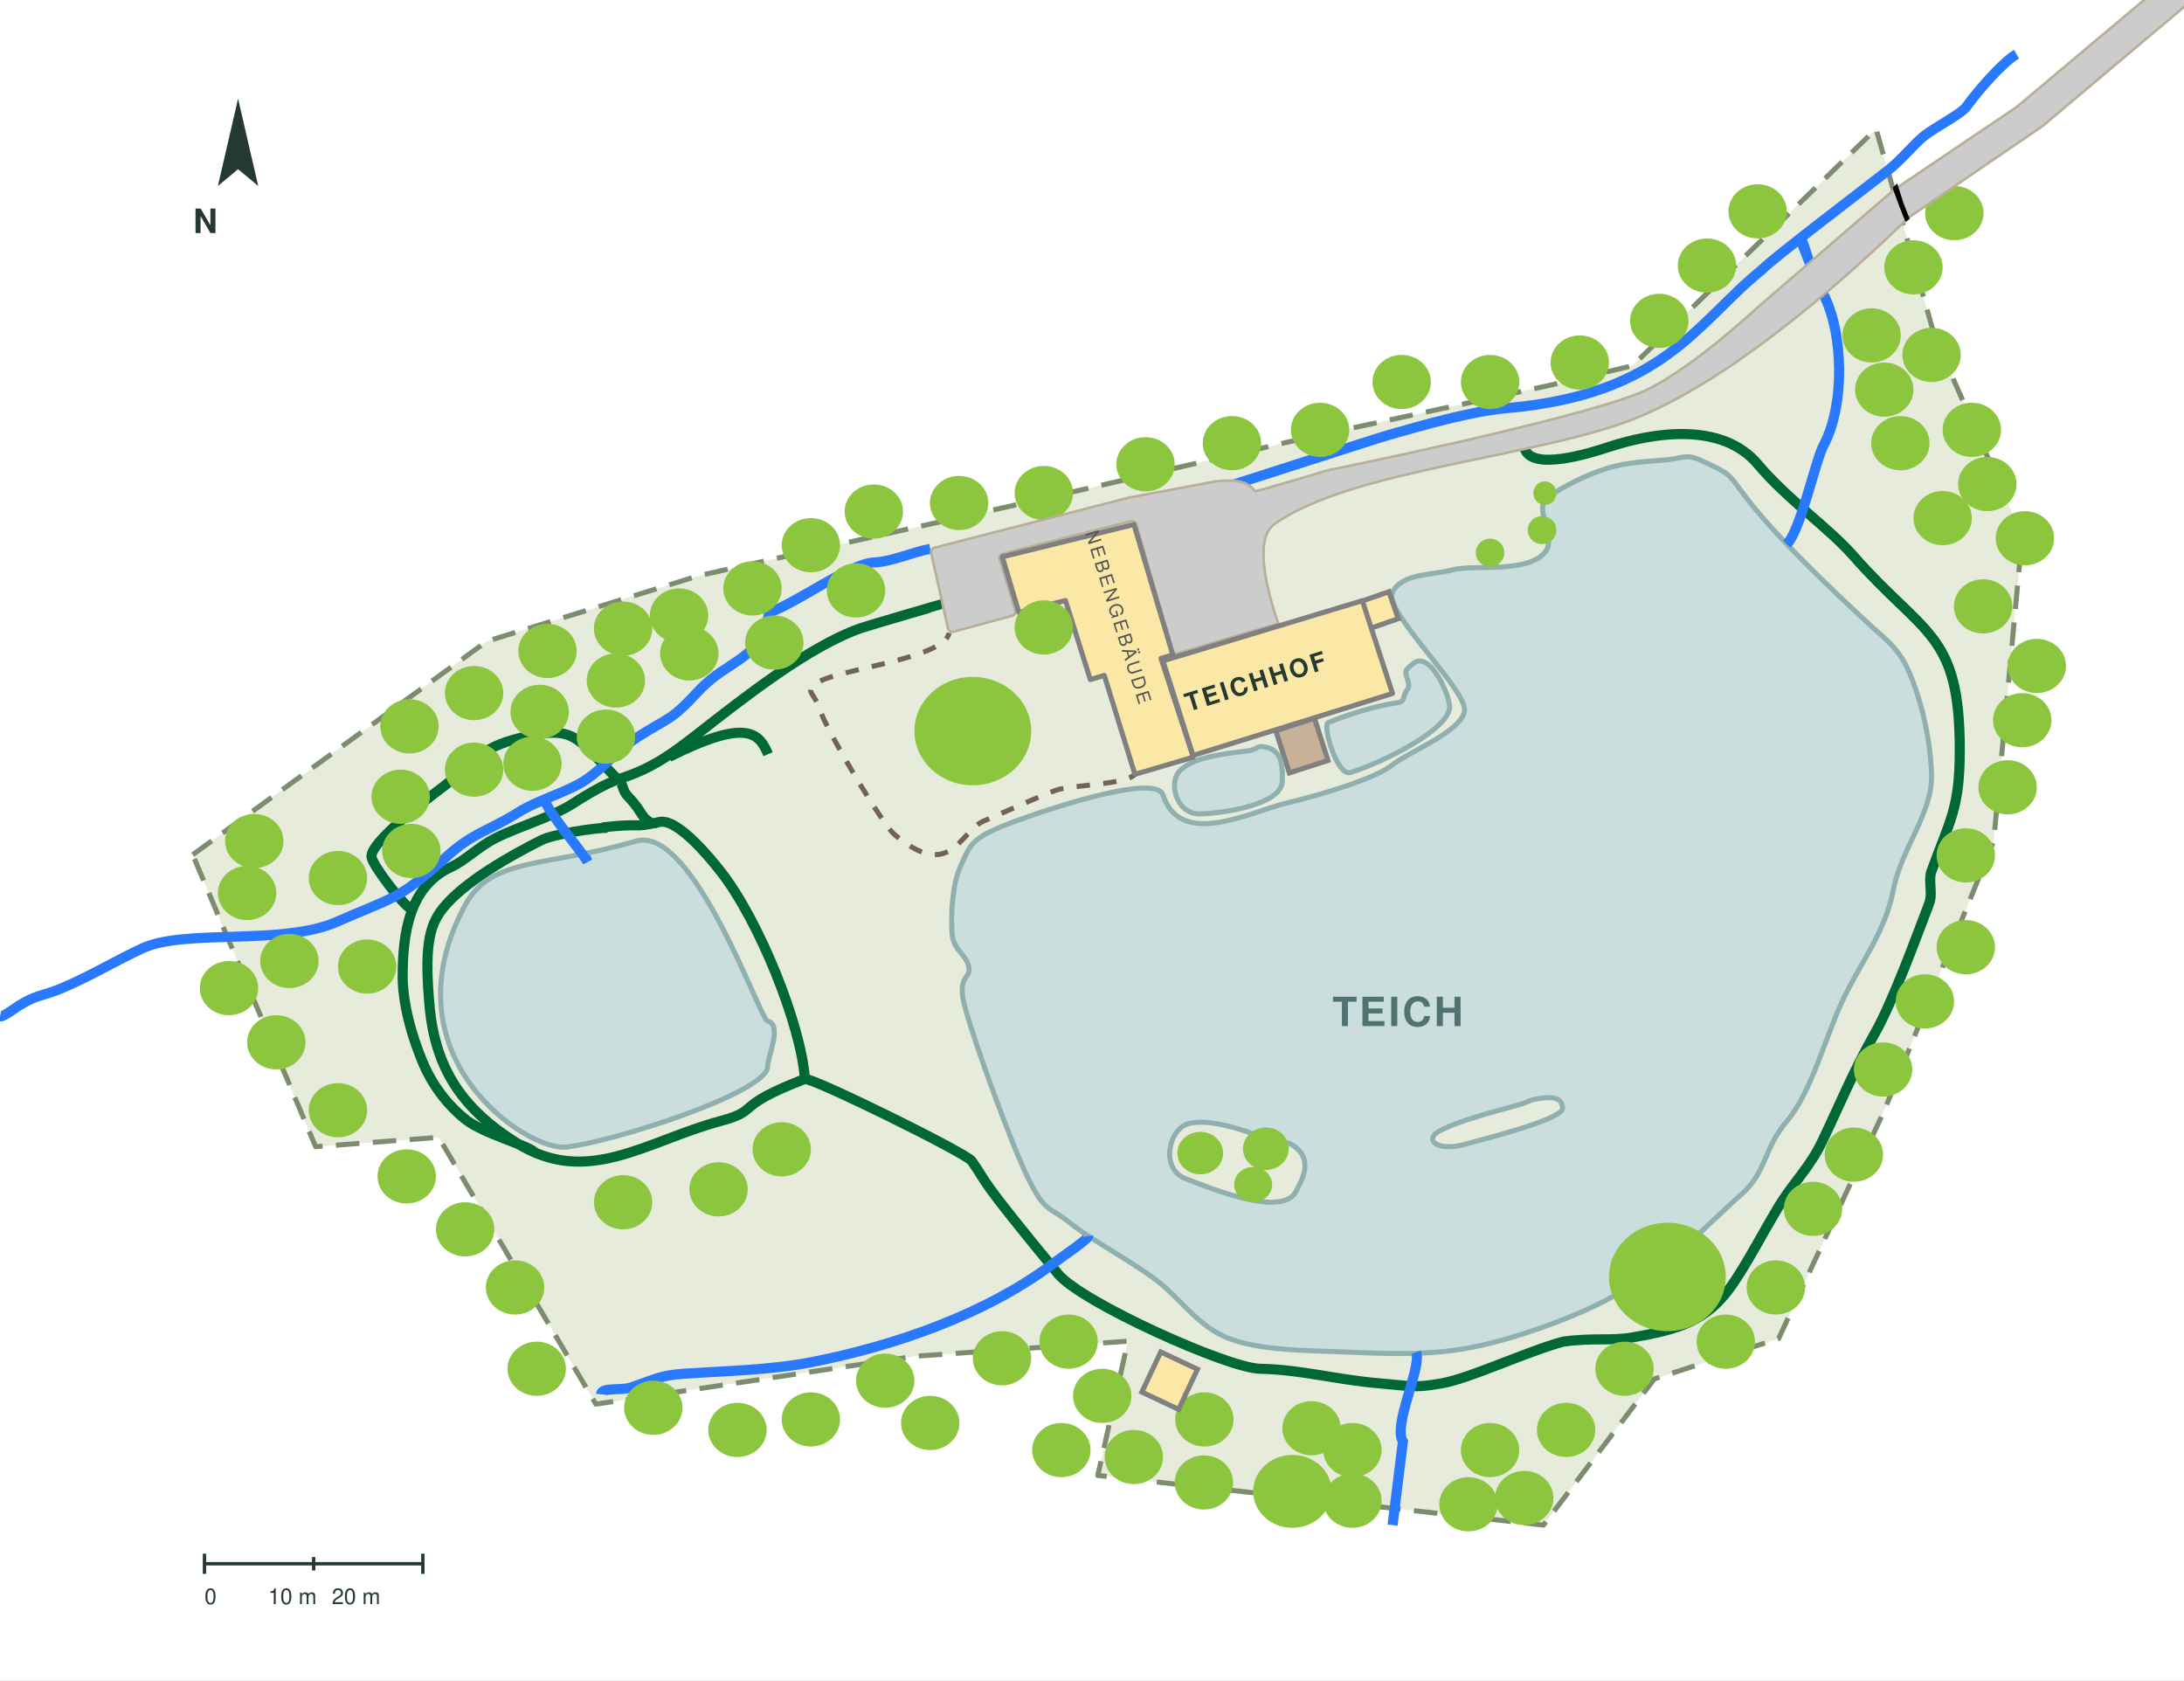
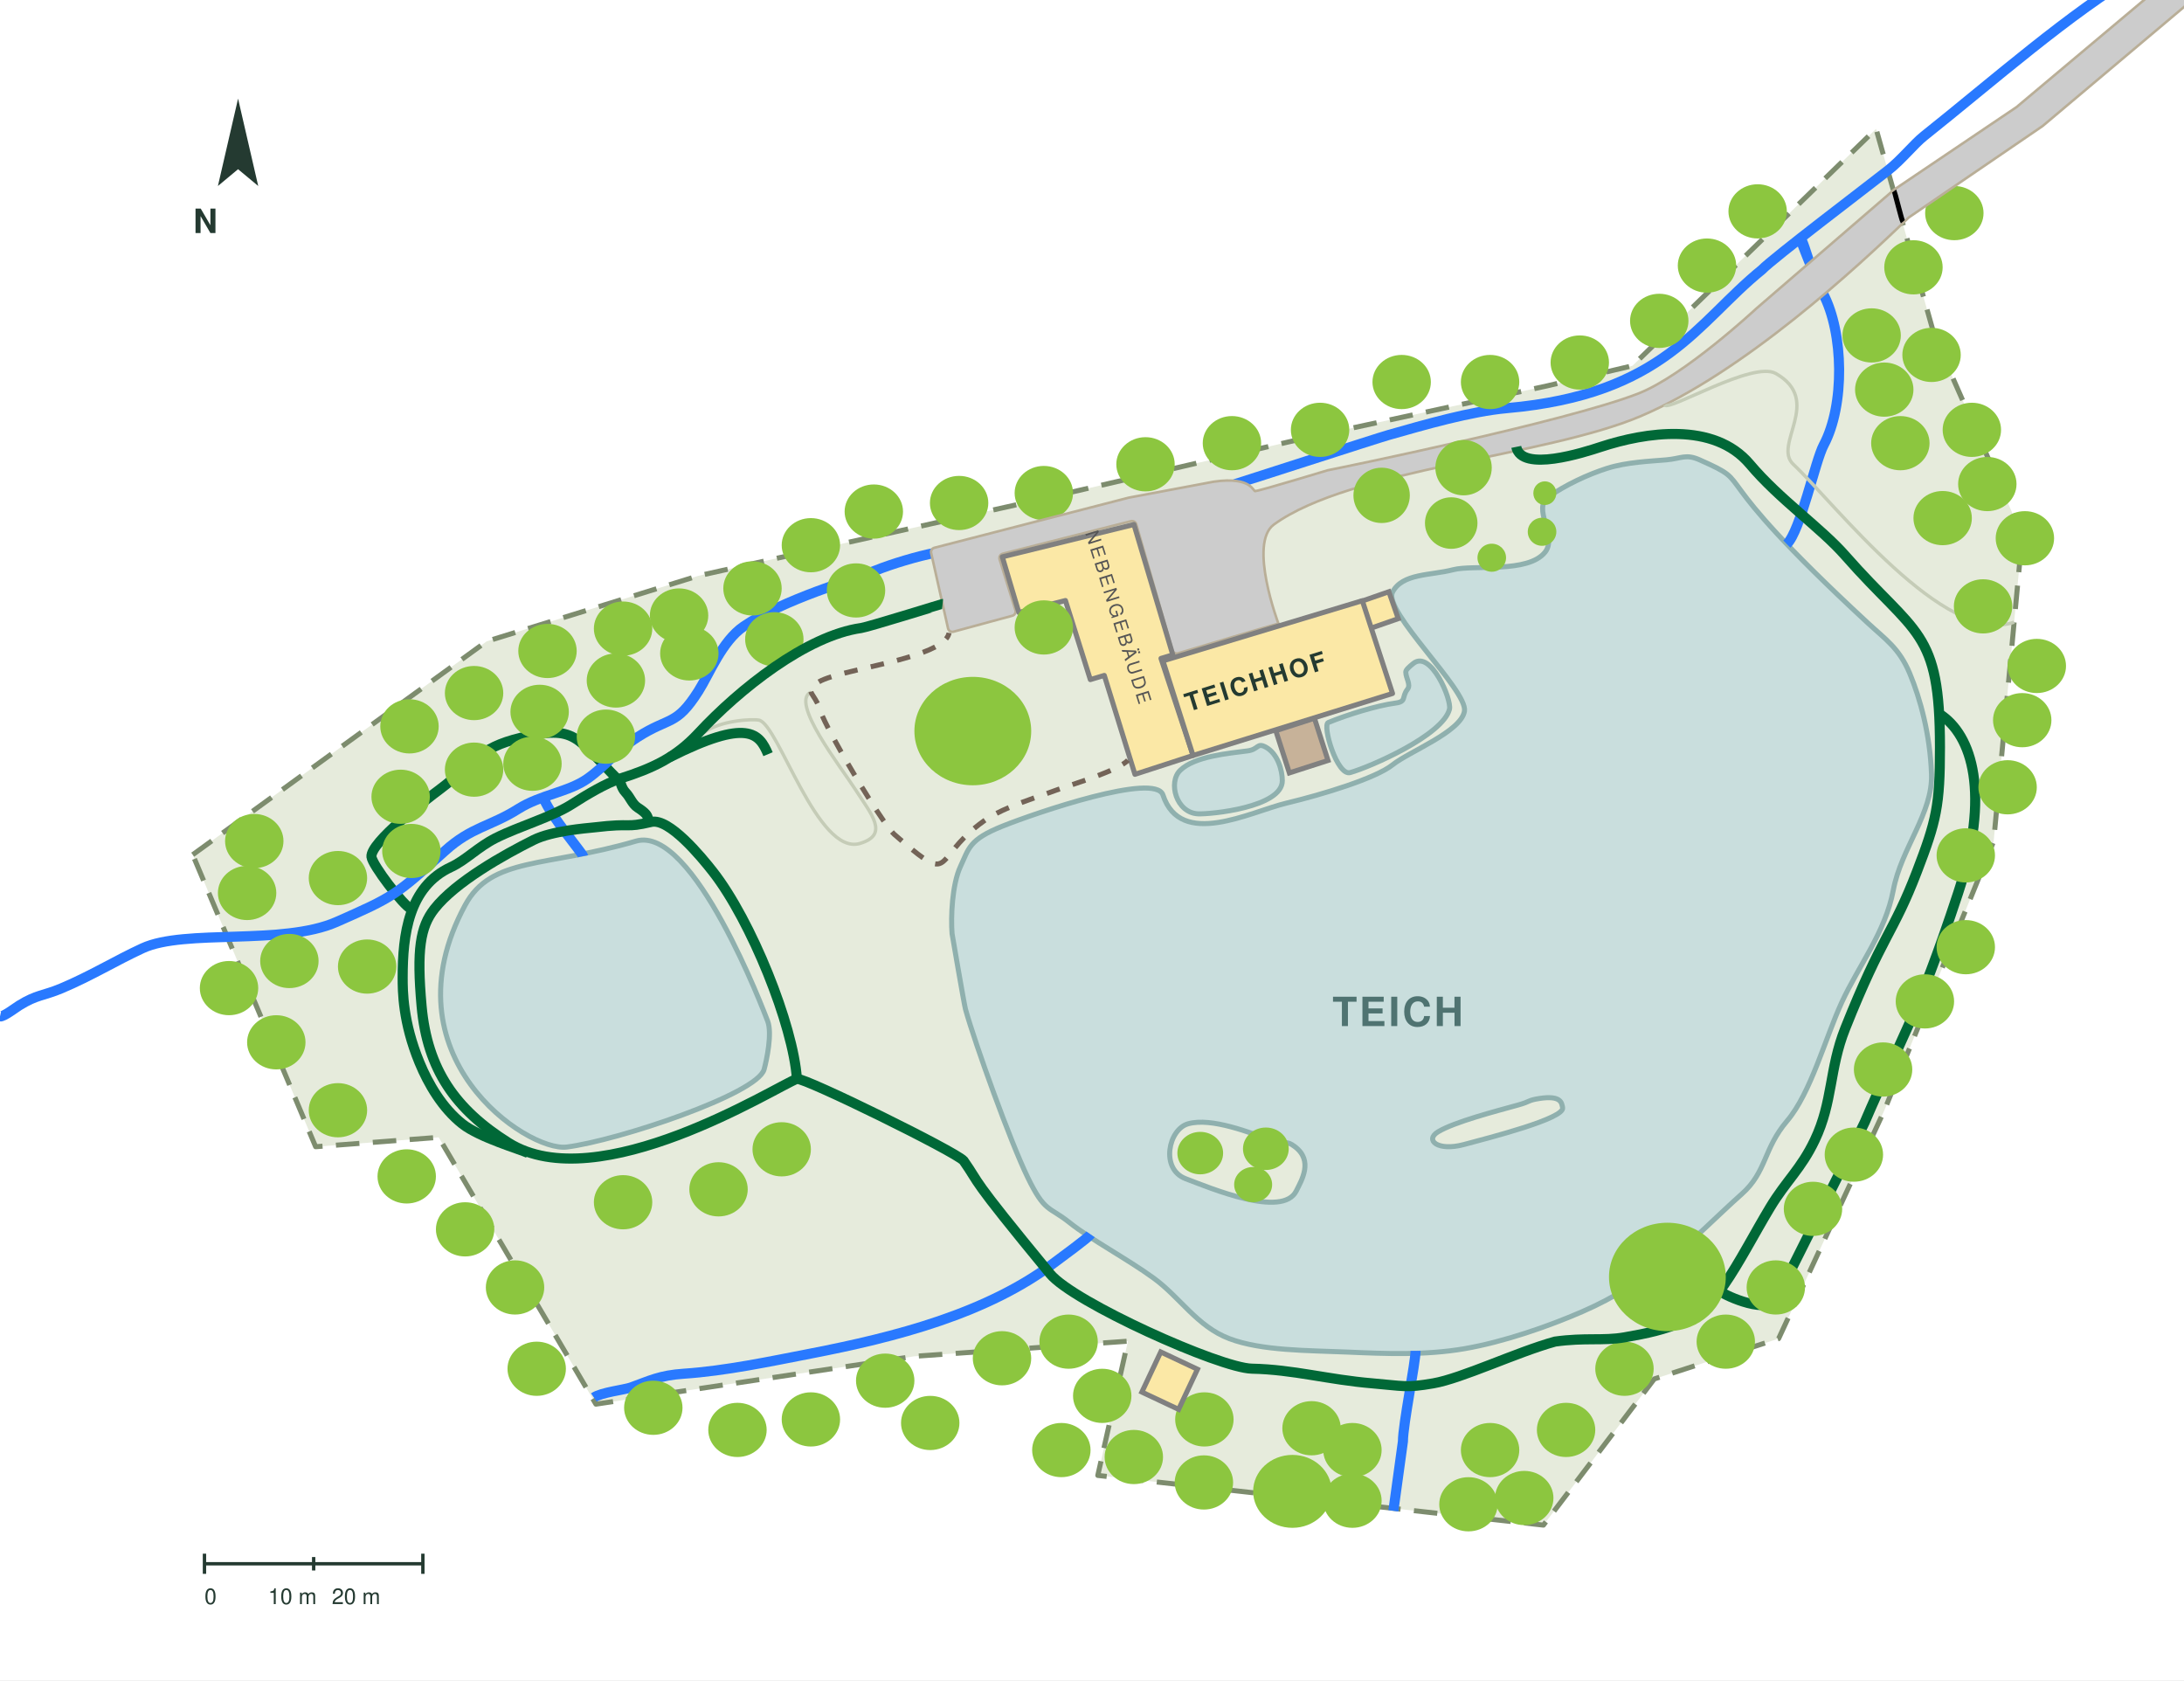
<svg xmlns="http://www.w3.org/2000/svg" width="1300" height="1000" viewBox="0 0 1300 1000">
  <g id="Layer_1" data-name="Layer 1">
    <rect x="0" y="0" width="1300" height="1000" fill="#ffffff" />
    <polygon points="114.706,508.703 289.706,381.703 415.706,342.703 612.706,298.703 772.706,261.703 920.706,229.703 971.706,217.703 1116.706,76.703 1151.706,200.703 1203.706,318.703 1186.706,500.703 1121.706,660.703 1058.706,796.703 984.706,820.703 918.706,907.703 653.455,878.128 671.391,798.229 544.29,807.229 354.706,835.703 261.123,676.905 187.882,682.496" fill="#e6ebdc" stroke="#7d8c6e" stroke-width="3" stroke-linejoin="round" stroke-dasharray="14 8" />
-     <path d="M991.706 273.703 C982.506 274.503 968.406 275.003 956.706 278.703 C945.006 282.403 931.706 288.703 921.706 295.703 C911.706 302.703 927.187 319.02 919.763 328.526 C909.66 341.461 877.134 335.888 864.927 339.088 C851.706 342.554 834.693 341.112 828.893 352.412 C823.093 363.712 873.706 410.929 871.706 423.229 C869.706 435.529 838.893 447.209 828.893 455.209 C818.893 463.209 787.48 472.78 765.78 477.98 C744.08 483.18 702.769 505.216 692.231 473.141 C687.725 459.426 616.706 483.703 596.706 491.703 C576.706 499.703 576.706 505.003 571.706 515.703 C566.706 526.403 565.906 545.703 566.706 555.703 C567.506 565.703 575.406 568.203 576.706 575.703 C578.006 583.203 568.906 579.903 574.706 600.703 C580.506 621.503 601.406 679.503 611.706 700.703 C622.006 721.903 624.206 717.703 636.706 727.703 C649.206 737.703 670.906 749.203 686.706 760.703 C702.506 772.203 712.506 789.403 731.706 796.703 C750.906 804.003 778.406 803.703 801.706 804.703 C825.006 805.703 848.406 806.703 871.706 802.703 C895.006 798.703 921.706 789.403 941.706 780.703 C961.706 772.003 975.906 762.403 991.706 750.703 C1007.506 739.003 1021.706 724.003 1036.706 710.703 C1051.706 697.403 1049.511 683.876 1063.711 667.176 C1077.911 650.476 1086.359 618.097 1096.359 596.397 C1106.359 574.697 1122.26 554.803 1126.96 529.803 C1131.66 504.803 1150.506 484.003 1149.706 460.703 C1148.906 437.403 1143.006 415.703 1136.706 400.703 C1130.406 385.703 1122.506 380.703 1111.706 370.703 C1009.043 275.645 1047.639 289.721 1011.706 273.703 C1003.406 270.003 1000.906 272.903 991.706 273.703 Z" fill="#c9dedd" stroke="#8fb0ae" stroke-width="3" />
+     <path d="M991.706 273.703 C982.506 274.503 968.406 275.003 956.706 278.703 C945.006 282.403 931.706 288.703 921.706 295.703 C911.706 302.703 927.187 319.02 919.763 328.526 C909.66 341.461 877.134 335.888 864.927 339.088 C851.706 342.554 834.693 341.112 828.893 352.412 C823.093 363.712 873.706 410.929 871.706 423.229 C869.706 435.529 838.893 447.209 828.893 455.209 C818.893 463.209 787.48 472.78 765.78 477.98 C744.08 483.18 702.769 505.216 692.231 473.141 C687.725 459.426 616.706 483.703 596.706 491.703 C576.706 499.703 576.706 505.003 571.706 515.703 C566.706 526.403 565.906 545.703 566.706 555.703 C566.706 555.703 573.868 597.698 574.706 600.703 C580.506 621.503 601.406 679.503 611.706 700.703 C622.006 721.903 624.206 717.703 636.706 727.703 C649.206 737.703 670.906 749.203 686.706 760.703 C702.506 772.203 712.506 789.403 731.706 796.703 C750.906 804.003 778.406 803.703 801.706 804.703 C825.006 805.703 848.406 806.703 871.706 802.703 C895.006 798.703 921.706 789.403 941.706 780.703 C961.706 772.003 975.906 762.403 991.706 750.703 C1007.506 739.003 1021.706 724.003 1036.706 710.703 C1051.706 697.403 1049.511 683.876 1063.711 667.176 C1077.911 650.476 1086.359 618.097 1096.359 596.397 C1106.359 574.697 1122.26 554.803 1126.96 529.803 C1131.66 504.803 1150.506 484.003 1149.706 460.703 C1148.906 437.403 1143.006 415.703 1136.706 400.703 C1130.406 385.703 1122.506 380.703 1111.706 370.703 C1009.043 275.645 1047.639 289.721 1011.706 273.703 C1003.406 270.003 1000.906 272.903 991.706 273.703 Z" fill="#c9dedd" stroke="#8fb0ae" stroke-width="3" />
    <text transform="matrix(1 0 0 1 850.956 610.703)" x="0.75" y="0" xml:space="preserve" font-family="Helvetica, sans-serif" font-size="24" font-weight="bold" fill="#4f7371" letter-spacing="1.5" text-anchor="middle">
      <tspan x="0.75" y="0">TEICH</tspan>
    </text>
    <text transform="matrix(0.788 -0.616 0.616 0.788 1068.826 184.382)" x="0.75" y="0" xml:space="preserve" font-family="Helvetica, sans-serif" font-size="12" fill="#8a7f68" letter-spacing="1.5" text-anchor="middle">
      <tspan x="0.75" y="0">ZUFAHRTSWEG</tspan>
    </text>
    <g>
      <polygon points="141.706,58.703 153.706,110.703 141.706,100.703 129.706,110.703" fill="#243a31" />
      <text transform="matrix(1 0 0 1 141.706 138.703)" x="0" y="0" xml:space="preserve" font-family="Helvetica, sans-serif" font-size="20" font-weight="bold" fill="#243a31" text-anchor="middle">
        <tspan x="0" y="0">N</tspan>
      </text>
    </g>
    <g>
      <path d="M121.706 930.703 L251.706 930.703 M121.706 924.703 L121.706 936.703 M186.706 926.703 L186.706 934.703 M251.706 924.703 L251.706 936.703" fill="none" stroke="#243a31" stroke-width="2" />
      <text transform="matrix(1 0 0 1 121.706 954.703)" x="0" y="0" xml:space="preserve" font-family="Helvetica, sans-serif" font-size="13" fill="#243a31">
        <tspan x="0" y="0">0</tspan>
      </text>
      <text transform="matrix(1 0 0 1 186.706 954.703)" x="0" y="0" xml:space="preserve" font-family="Helvetica, sans-serif" font-size="13" fill="#243a31" text-anchor="middle">
        <tspan x="0" y="0">10 m</tspan>
      </text>
      <text transform="matrix(1 0 0 1 251.706 954.703)" x="0" y="0" xml:space="preserve" font-family="Helvetica, sans-serif" font-size="13" fill="#243a31" text-anchor="end">
        <tspan x="0" y="0">20 m</tspan>
      </text>
    </g>
    <polygon points="759.392,434.878 782.397,427.477 790.479,452.602 767.474,460.003" fill="#c7b299" stroke="#808080" stroke-width="3" stroke-miterlimit="10" />
    <polygon points="810.359,357.872 826.719,352.171 832.305,368.2 815.946,373.901" fill="#fbe8a6" stroke="#808080" stroke-width="3" stroke-miterlimit="10" />
    <path d="M841.264 394.873 C851.599 386.583 864.204 416.355 862.775 422.106 C858.943 437.527 815.867 456.365 803.693 459.817 C795.883 462.032 786.879 431.552 790.648 430.011 C801.884 425.417 819.349 419.94 830.874 418.409 C837.334 417.551 834.195 414.841 837.793 410.222 C839.935 407.472 836.769 403.572 836.769 399.935 C836.769 398.697 838.62 396.994 841.264 394.873 Z" fill="#c9dedd" stroke="#8fb0ae" stroke-width="3" stroke-miterlimit="10" />
-     <path d="M763.279 464.664 C763.279 480.553 720.567 484.697 713.161 484.371 C700.052 483.794 695.195 465.564 702.484 458.489 C711.195 450.035 731.185 448.418 742.71 446.887 C749.17 446.029 747.583 443.407 753.314 444.603 C764.254 446.887 763.279 458.489 763.279 464.664 Z" fill="#c9dedd" stroke="#8fb0ae" stroke-width="3" stroke-miterlimit="10" />
-     <path d="M907.291 266.019 C910.386 281.348 947.494 269.35 957.64 266.019 C984.114 257.326 1024.896 250.856 1046.331 276.326 C1063.997 297.317 1088.541 314.117 1103.099 330.709 C1145.199 378.689 1166.527 375.942 1166.527 446.431 C1166.527 481.311 1160.634 488.279 1149.577 518.803 C1147.768 523.796 1150.529 531.916 1148.401 537.489 C1139.996 559.503 1126.517 596.403 1116.02 614.953 C1103.174 637.651 1095.879 655.75 1084.962 678.647 C1076.79 695.787 1067.944 702.838 1058.42 718.645 C1049.149 734.031 1040.168 751.568 1030.84 764.996 C1015.893 786.511 998.682 791.342 971.584 796.018 C958.919 798.203 948.464 796.018 930.392 798.509 C907.579 804.814 874.876 820.448 857.907 823.372 C841.413 826.214 840.304 824.933 821.609 823.372 C794.981 821.148 774.726 815.139 749.921 814.641 C730.762 814.256 643.731 775.092 629.81 758.19 C579.992 697.705 589.089 706.17 578.315 690.852 C573.376 685.405 484.474 641.657 479.105 642.135 C435.283 659.001 453.254 660.648 429.068 667.14 C384.527 679.094 349.754 706.782 307.378 680.172 C275.926 660.422 259.118 636.735 255.706 598.897 C252.669 565.216 254.942 551.691 263.316 540.985 C275.899 524.898 304.977 508.66 322.344 500 C329.514 496.425 355.007 492.51 361.721 492.709 L358.519 492.478 C382.577 489.623 375.89 493.071 392.44 489.234 C403.024 486.78 422.121 509.945 429.068 518.803 C451.904 547.925 476.92 610.21 479.105 642.135" fill="none" stroke="#006837" stroke-width="6" stroke-miterlimit="10" />
-     <path d="M561.06 359.491 C560.778 359.463 516.674 372.385 512.671 373.763 C481.511 384.491 441.607 416.198 415.645 436.444 C400.042 448.612 388.429 457.232 369.231 463.369 C360.759 466.077 348.567 473.387 340.802 478.404 C328.713 486.215 309.297 491.673 295.146 498.748 C284.721 503.961 277.094 512.077 268.469 516.046 C243.122 527.708 239.684 556.414 239.684 581.754 C239.684 589.884 241.476 607.632 251.435 631.78 C256.775 644.731 265.5 657.074 277.345 666.442 C287.648 674.592 314.217 681.828 317.843 685.439" fill="none" stroke="#006837" stroke-width="6" stroke-miterlimit="10" />
+     <path d="M763.279 464.664 C763.279 480.553 720.567 484.697 713.161 484.371 C700.052 483.794 695.195 465.564 702.484 458.489 C711.195 450.035 731.185 448.418 742.71 446.887 C749.17 446.029 748.14 441.864 753.314 444.603 C760.562 448.44 763.279 458.489 763.279 464.664 Z" fill="#c9dedd" stroke="#8fb0ae" stroke-width="3" stroke-miterlimit="10" />
    <path d="M244.683 540.985 C239.971 538.834 221.621 514.846 221.111 509.96 C220.219 501.419 253.854 475.716 261.759 469.803 C282.448 454.327 283.953 445.341 310.178 439.05 C342.862 431.209 342.529 438.746 368.36 464.505" fill="none" stroke="#006837" stroke-width="6" stroke-miterlimit="10" />
-     <path d="M398.23 450.506 C444.755 427.167 451.914 436.393 457.169 448.876" fill="none" stroke="#006837" stroke-width="6" stroke-miterlimit="10" />
-     <g>
-       <path d="M566.383 376.946 C566.115 378.433 565.398 379.844 564.301 381.16 L561.996 379.239 C562.761 378.321 563.255 377.389 563.431 376.413 Z M557.528 386.269 C555.353 387.439 552.84 388.541 550.083 389.586 L549.02 386.781 C551.654 385.782 554.048 384.734 556.108 383.627 Z M542.454 392.171 C539.975 392.931 537.389 393.662 534.747 394.367 L533.973 391.469 C536.58 390.773 539.13 390.052 541.575 389.303 Z M527.003 396.339 C524.413 396.972 521.813 397.588 519.247 398.189 L518.562 395.268 C521.119 394.669 523.709 394.056 526.29 393.425 Z M511.499 400.002 C508.814 400.635 506.224 401.257 503.787 401.874 L503.052 398.965 C505.504 398.345 508.11 397.719 510.81 397.083 Z M496.18 403.957 C493.226 404.855 490.764 405.748 488.988 406.658 L487.62 403.989 C489.555 402.997 492.183 402.036 495.307 401.087 Z M484.06 410.755 C483.914 411.774 485.761 413.87 487.382 416.852 L484.747 418.285 C482.832 414.763 480.733 412.829 481.09 410.332 Z M490.398 424.39 C491.124 426.195 492.263 428.619 493.709 431.485 L491.031 432.837 C489.546 429.895 488.373 427.394 487.615 425.51 Z M497.384 438.499 C498.574 440.704 499.859 443.037 501.212 445.45 L498.596 446.917 C497.234 444.49 495.941 442.143 494.744 439.924 Z M505.141 452.35 C506.45 454.617 507.793 456.914 509.15 459.207 L506.569 460.736 C505.206 458.433 503.857 456.127 502.543 453.85 Z M513.234 466.02 C514.634 468.325 516.028 470.592 517.396 472.783 L514.851 474.371 C513.477 472.17 512.076 469.893 510.67 467.576 Z M521.649 479.482 C523.192 481.868 524.664 484.089 526.027 486.082 L523.551 487.776 C522.173 485.761 520.687 483.519 519.13 481.111 Z M530.63 492.454 C531.743 493.874 532.647 494.901 533.289 495.444 C534.24 496.248 535.168 497.005 536.073 497.716 L534.219 500.075 C533.286 499.342 532.33 498.562 531.352 497.734 C530.554 497.06 529.508 495.886 528.269 494.306 Z M542.434 502.211 C544.909 503.745 547.177 504.878 549.267 505.67 L548.204 508.476 C545.933 507.615 543.492 506.397 540.853 504.761 Z M556.504 507.159 C559.146 507.179 561.428 506.542 563.488 505.503 L564.838 508.182 C562.353 509.435 559.6 510.182 556.481 510.159 Z M569.513 501.05 C571.403 499.252 573.171 497.266 574.94 495.359 L577.14 497.399 C575.328 499.352 573.516 501.383 571.581 503.224 Z M580.878 489.7 C582.235 488.66 583.657 487.784 585.174 487.15 C586.169 486.734 587.192 486.301 588.237 485.855 L589.415 488.613 C588.363 489.063 587.333 489.499 586.331 489.918 C585.052 490.453 583.856 491.198 582.704 492.081 Z M595.525 482.692 C597.91 481.645 600.352 480.567 602.807 479.485 L604.017 482.23 C601.56 483.313 599.117 484.392 596.73 485.439 Z M610.103 476.286 C612.593 475.203 615.052 474.146 617.436 473.143 L618.599 475.909 C616.226 476.906 613.778 477.959 611.3 479.037 Z M624.842 470.125 C625.861 469.726 626.853 469.347 627.814 468.989 C629.07 468.521 630.747 468.12 632.725 467.762 L633.259 470.714 C631.456 471.04 629.951 471.395 628.861 471.801 C627.916 472.152 626.939 472.526 625.935 472.919 Z M640.697 466.637 C643.213 466.341 645.896 466.055 648.618 465.754 L648.948 468.736 C646.233 469.036 643.557 469.321 641.048 469.617 Z M656.492 464.82 C659.221 464.461 661.859 464.062 664.263 463.597 L664.834 466.542 C662.37 467.019 659.673 467.428 656.883 467.795 Z M671.638 461.581 C672.91 461.054 673.871 460.491 674.43 459.862 L676.672 461.855 C675.812 462.823 674.477 463.652 672.786 464.352 Z" fill="#736357" />
-     </g>
-     <path d="M456.921 634.757 C456.921 649.945 367.846 678.813 337.378 682.682 C313.74 685.684 228.485 628.384 276.854 538.732 C292.528 509.679 324.902 516.349 378.51 500.618 C412.794 490.558 452.217 606.55 456.921 607.694 C465.901 609.877 456.921 628.855 456.921 634.757 Z" fill="#c9dedd" stroke="#8fb0ae" stroke-width="3" stroke-miterlimit="10" />
-     <path d="M0 604.955 C1.904 605.365 9.366 599.716 11.447 598.419 C21.85 591.936 26.032 592.669 36.449 588.285 C54.455 580.707 68.583 571.856 84.918 564.339 C110.106 552.747 168.192 562.841 200.311 548.711 C234.477 533.681 236.771 536.109 266.046 509.672 C281.994 495.271 291.089 494.471 308.014 483.809 C321.479 475.326 338.486 471.425 349.807 463.37 C360.807 455.544 366.972 446.751 379.379 438.791 C398.782 426.344 398.78 429.625 415.72 411.345 C433.912 391.716 452.333 393.881 457.895 364.532 C474.203 358.901 505.762 335.275 520.623 334.707 C530.744 334.321 542.553 328.753 553.708 326.646" fill="none" stroke="#2979ff" stroke-width="6" stroke-miterlimit="10" />
-     <path d="M734.272 288.334 C735.217 288.257 818.901 261.053 826.668 258.856 C848.073 252.802 875.279 244.84 897.129 242.903 C990.786 234.602 1009.873 192.003 1048.738 160.537 C1055.588 153.47 1110.045 112.191 1123.898 101.326 C1132.018 94.957 1139.195 85.762 1145.23 80.964 C1152.029 75.557 1167.422 67.874 1170.631 63.318 C1176.428 55.087 1191.804 37.165 1200.311 32.265" fill="none" stroke="#2979ff" stroke-width="6" stroke-miterlimit="10" />
+     <path d="M454.823 636.486 C450.815 651.135 367.846 678.813 337.378 682.682 C313.74 685.684 228.485 628.384 276.854 538.732 C292.528 509.679 324.902 516.349 378.51 500.618 C412.794 490.558 455.069 602.979 456.921 607.694 C459.764 614.932 456.347 630.915 454.823 636.486 Z" fill="#c9dedd" stroke="#8fb0ae" stroke-width="3" stroke-miterlimit="10" />
+     <path d="M0 604.955 C1.904 605.365 9.366 599.716 11.447 598.419 C21.85 591.936 26.032 592.669 36.449 588.285 C54.455 580.707 68.583 571.856 84.918 564.339 C110.106 552.747 168.192 562.841 200.311 548.711 C234.477 533.681 235.528 532.905 264.803 506.468 C280.75 492.067 291.587 492.091 308.512 481.428 C321.977 472.946 338.486 471.425 349.807 463.37 C360.807 455.544 366.972 446.751 379.379 438.791 C398.782 426.344 402.35 432.377 415.72 411.345 C422.233 401.101 429.742 381.602 442.715 372.77 C466.215 356.77 508.217 344.756 521.248 339.499 C530.641 335.71 546.033 331.007 557.189 328.899" fill="none" stroke="#2979ff" stroke-width="6" stroke-miterlimit="10" />
+     <path d="M734.272 288.334 C735.217 288.257 818.901 261.053 826.668 258.856 C848.073 252.802 875.279 244.84 897.129 242.903 C990.786 234.602 1009.873 192.003 1048.738 160.537 C1055.588 153.47 1110.045 112.191 1123.898 101.326 C1132.018 94.957 1139.195 85.762 1145.23 80.964 C1184.94 49.389 1233.365 6.644 1272.859 -16.102" fill="none" stroke="#2979ff" stroke-width="6" stroke-miterlimit="10" />
    <path d="M1063.601 323.843 C1071.803 315.872 1080.432 274.43 1085.545 264.852 C1098.161 241.221 1097.517 198.195 1085.178 174.757" fill="none" stroke="#2979ff" stroke-width="6" stroke-miterlimit="10" />
    <path d="M1077.133 156.287 C1077.741 157.982 1071.367 141.914 1071.657 141.931 C1072.731 141.995 1075.629 152.096 1077.133 156.287 Z" fill="none" stroke="#2979ff" stroke-width="6" stroke-miterlimit="10" />
-     <path d="M323.952 475.831 C327.389 484.906 343.59 503.26 349.737 512.792 L348.619 510.116" fill="none" stroke="#2979ff" stroke-width="6" stroke-miterlimit="10" />
-     <path d="M357.721 829.835 C358.108 825.39 369.25 827.865 375.541 825.774 C389.204 821.231 392.666 818.546 407.064 817.586 C431.815 815.936 458.558 815.451 482.55 810.795 C532.279 801.144 587.93 781.942 628.377 750.882 C631.45 748.523 648.034 737.448 647.778 735.598" fill="none" stroke="#2979ff" stroke-width="6" stroke-miterlimit="10" />
-     <path d="M369.444 465.811 C370.837 467.439 370.812 470.864 373.597 473.783 C376.335 476.653 378.695 479.467 380.795 482.776 C382.829 485.981 383.721 487.414 386.977 489.404 C388.793 490.513 389.358 489.976 388.44 491.703" fill="none" stroke="#006837" stroke-width="6" stroke-miterlimit="10" />
-     <ellipse cx="992.493" cy="759.999" rx="34.761" ry="32.263" fill="#8cc63f" />
+     <path d="M323.952 475.831 C327.389 484.906 346.817 508.055 347.123 509.554" fill="none" stroke="#2979ff" stroke-width="6" stroke-miterlimit="10" />
+     <path d="M353.497 831.748 C357.91 828.688 371.636 827.173 375.541 825.774 C386.824 821.729 392.666 818.546 407.064 817.586 C431.815 815.936 458.559 810.253 482.551 805.597 C532.28 795.947 587.93 781.942 628.377 750.882 C631.45 748.523 647.61 736.853 649.133 734.664" fill="none" stroke="#2979ff" stroke-width="6" stroke-miterlimit="10" />
+     <path d="M368.249 463.698 C369.642 465.326 369.617 468.751 372.402 471.67 C375.14 474.539 376.307 478.537 379.6 480.663 C384.366 483.738 385.257 485.171 385.782 487.29" fill="none" stroke="#006837" stroke-width="6" stroke-miterlimit="10" />
    <path d="M771.6 708.801 C763.426 725.257 720.445 707.078 705.762 701.543 C690.538 695.803 695.47 672.147 707.21 668.845 C721.241 664.898 744.289 674.259 757.885 679.036 C765.505 681.713 765.091 678.122 770.845 682.524 C781.829 690.929 774.776 702.406 771.6 708.801 Z" fill="#e6ebdc" stroke="#8fb0ae" stroke-width="3" stroke-miterlimit="10" />
    <path d="M930.123 659.219 C931.613 665.702 886.446 677.14 871.359 681.193 C855.715 685.395 847.867 678.514 856.019 673.601 C865.761 667.73 889.786 661.513 903.58 657.685 C911.312 655.539 909.147 654.91 916.19 653.805 C929.635 651.695 929.544 656.7 930.123 659.219 Z" fill="#e6ebdc" stroke="#8fb0ae" stroke-width="3" stroke-miterlimit="10" />
    <ellipse cx="579.051" cy="435.11" rx="34.761" ry="32.263" fill="#8cc63f" />
-     <ellipse cx="886.953" cy="328.942" rx="8.505" ry="8.345" fill="#8cc63f" />
-     <ellipse cx="917.887" cy="315.498" rx="8.505" ry="8.345" fill="#8cc63f" />
+     <ellipse cx="887.953" cy="331.942" rx="8.505" ry="8.345" fill="#8cc63f" />
+     <ellipse cx="917.887" cy="316.498" rx="8.505" ry="8.345" fill="#8cc63f" />
    <ellipse cx="919.544" cy="293.524" rx="6.848" ry="7.046" fill="#8cc63f" />
    <ellipse cx="465.295" cy="684.029" rx="17.381" ry="16.132" fill="#8cc63f" />
    <ellipse cx="370.878" cy="715.536" rx="17.381" ry="16.132" fill="#8cc63f" />
    <ellipse cx="427.7" cy="707.848" rx="17.381" ry="16.132" fill="#8cc63f" />
    <ellipse cx="201.156" cy="522.6" rx="17.381" ry="16.132" fill="#8cc63f" />
    <ellipse cx="172.255" cy="571.959" rx="17.381" ry="16.132" fill="#8cc63f" />
    <ellipse cx="244.865" cy="506.468" rx="17.381" ry="16.132" fill="#8cc63f" />
    <ellipse cx="238.474" cy="474.205" rx="17.381" ry="16.132" fill="#8cc63f" />
    <ellipse cx="243.742" cy="432.308" rx="17.381" ry="16.132" fill="#8cc63f" />
    <ellipse cx="282.183" cy="458.074" rx="17.381" ry="16.132" fill="#8cc63f" />
    <ellipse cx="316.944" cy="454.559" rx="17.381" ry="16.132" fill="#8cc63f" />
    <ellipse cx="321.213" cy="423.662" rx="17.381" ry="16.132" fill="#8cc63f" />
    <ellipse cx="360.654" cy="438.428" rx="17.381" ry="16.132" fill="#8cc63f" />
    <ellipse cx="366.61" cy="405.019" rx="17.381" ry="16.132" fill="#8cc63f" />
    <ellipse cx="370.878" cy="374.122" rx="17.381" ry="16.132" fill="#8cc63f" />
    <ellipse cx="410.319" cy="388.888" rx="17.381" ry="16.132" fill="#8cc63f" />
    <ellipse cx="404.205" cy="366.332" rx="17.381" ry="16.132" fill="#8cc63f" />
    <ellipse cx="325.892" cy="387.44" rx="17.381" ry="16.132" fill="#8cc63f" />
    <ellipse cx="447.914" cy="350.201" rx="17.381" ry="16.132" fill="#8cc63f" />
    <ellipse cx="147.087" cy="531.47" rx="17.381" ry="16.132" fill="#8cc63f" />
    <ellipse cx="151.355" cy="500.573" rx="17.381" ry="16.132" fill="#8cc63f" />
    <ellipse cx="282.183" cy="412.49" rx="17.381" ry="16.132" fill="#8cc63f" />
    <ellipse cx="218.537" cy="575.266" rx="17.381" ry="16.132" fill="#8cc63f" />
    <ellipse cx="201.156" cy="660.774" rx="17.381" ry="16.132" fill="#8cc63f" />
-     <ellipse cx="1057.03" cy="766.246" rx="17.381" ry="16.132" fill="#8cc63f" />
-     <ellipse cx="1079.162" cy="719.466" rx="17.381" ry="16.132" fill="#8cc63f" />
-     <ellipse cx="1103.499" cy="687.203" rx="17.381" ry="16.132" fill="#8cc63f" />
-     <ellipse cx="1120.879" cy="636.529" rx="17.381" ry="16.132" fill="#8cc63f" />
-     <ellipse cx="1145.775" cy="595.996" rx="17.381" ry="16.132" fill="#8cc63f" />
-     <ellipse cx="1170.111" cy="563.733" rx="17.381" ry="16.132" fill="#8cc63f" />
-     <ellipse cx="1170.111" cy="509.098" rx="17.381" ry="16.132" fill="#8cc63f" />
-     <ellipse cx="1195.006" cy="468.565" rx="17.381" ry="16.132" fill="#8cc63f" />
    <ellipse cx="1203.706" cy="428.621" rx="17.381" ry="16.132" fill="#8cc63f" />
    <ellipse cx="1131.165" cy="263.762" rx="17.381" ry="16.132" fill="#8cc63f" />
    <ellipse cx="1149.731" cy="211.233" rx="17.381" ry="16.132" fill="#8cc63f" />
    <ellipse cx="1121.579" cy="231.893" rx="17.381" ry="16.132" fill="#8cc63f" />
    <ellipse cx="785.758" cy="255.828" rx="17.381" ry="16.132" fill="#8cc63f" />
    <ellipse cx="834.325" cy="227.364" rx="17.381" ry="16.132" fill="#8cc63f" />
    <ellipse cx="940.351" cy="215.762" rx="17.381" ry="16.132" fill="#8cc63f" />
    <ellipse cx="509.528" cy="351.412" rx="17.381" ry="16.132" fill="#8cc63f" />
    <ellipse cx="482.675" cy="324.489" rx="17.381" ry="16.132" fill="#8cc63f" />
-     <ellipse cx="460.912" cy="382.464" rx="17.381" ry="16.132" fill="#8cc63f" />
+     <ellipse cx="460.912" cy="380.464" rx="17.381" ry="16.132" fill="#8cc63f" />
    <ellipse cx="987.655" cy="190.967" rx="17.381" ry="16.132" fill="#8cc63f" />
    <ellipse cx="1016.065" cy="158.063" rx="17.381" ry="16.132" fill="#8cc63f" />
    <ellipse cx="1046.221" cy="125.8" rx="17.381" ry="16.132" fill="#8cc63f" />
    <ellipse cx="1114.064" cy="199.63" rx="17.381" ry="16.132" fill="#8cc63f" />
    <ellipse cx="1138.959" cy="159.098" rx="17.381" ry="16.132" fill="#8cc63f" />
    <ellipse cx="1163.295" cy="126.835" rx="17.381" ry="16.132" fill="#8cc63f" />
    <ellipse cx="1156.34" cy="308.358" rx="17.381" ry="16.132" fill="#8cc63f" />
    <ellipse cx="1182.93" cy="288.092" rx="17.381" ry="16.132" fill="#8cc63f" />
    <ellipse cx="1173.721" cy="255.828" rx="17.381" ry="16.132" fill="#8cc63f" />
-     <ellipse cx="1180.396" cy="360.887" rx="17.381" ry="16.132" fill="#8cc63f" />
    <ellipse cx="1205.292" cy="320.355" rx="17.381" ry="16.132" fill="#8cc63f" />
    <ellipse cx="1212.387" cy="396.358" rx="17.381" ry="16.132" fill="#8cc63f" />
    <ellipse cx="907.291" cy="891.571" rx="17.381" ry="16.132" fill="#8cc63f" />
    <ellipse cx="932.186" cy="851.039" rx="17.381" ry="16.132" fill="#8cc63f" />
    <ellipse cx="966.948" cy="814.641" rx="17.381" ry="16.132" fill="#8cc63f" />
    <ellipse cx="438.966" cy="851.039" rx="17.381" ry="16.132" fill="#8cc63f" />
    <ellipse cx="482.675" cy="844.792" rx="17.381" ry="16.132" fill="#8cc63f" />
    <ellipse cx="596.431" cy="808.394" rx="17.381" ry="16.132" fill="#8cc63f" />
    <ellipse cx="553.708" cy="846.904" rx="17.381" ry="16.132" fill="#8cc63f" />
    <ellipse cx="631.752" cy="863.036" rx="17.381" ry="16.132" fill="#8cc63f" />
    <ellipse cx="656.088" cy="830.772" rx="17.381" ry="16.132" fill="#8cc63f" />
    <ellipse cx="716.612" cy="882.308" rx="17.381" ry="16.132" fill="#8cc63f" />
    <ellipse cx="674.895" cy="867.17" rx="17.381" ry="16.132" fill="#8cc63f" />
    <ellipse cx="716.892" cy="844.792" rx="17.381" ry="16.132" fill="#8cc63f" />
    <path d="M856.695 895.346 C856.67 886.437 864.432 879.194 874.031 879.167 C883.63 879.141 891.431 886.342 891.456 895.251 C891.48 904.16 883.719 911.404 874.119 911.43 C864.52 911.457 856.719 904.256 856.695 895.346 Z" fill="#8cc63f" />
    <ellipse cx="769.304" cy="887.615" rx="23.383" ry="21.703" fill="#8cc63f" />
    <ellipse cx="780.682" cy="850.045" rx="17.381" ry="16.132" fill="#8cc63f" />
+     <path d="M482.756 411.939 C469.844 417.504 500.668 456.705 508.907 469.546 C518.465 484.441 529.671 496.671 511.878 501.993 C486.599 509.554 463.345 431.07 451.829 428.621 C447.839 427.773 428.639 428.726 418.868 436.097" fill="none" stroke="#c5ccb7" stroke-width="2" stroke-miterlimit="10" />
    <ellipse cx="805.018" cy="893.186" rx="17.381" ry="16.132" fill="#8cc63f" />
    <ellipse cx="805.018" cy="863.036" rx="17.381" ry="16.132" fill="#8cc63f" />
    <ellipse cx="886.953" cy="863.036" rx="17.381" ry="16.132" fill="#8cc63f" />
    <ellipse cx="636.074" cy="798.509" rx="17.381" ry="16.132" fill="#8cc63f" />
-     <path d="M842.959 804.814 C846.396 813.89 828.925 848.375 835.073 857.907 L828.893 907.703" fill="none" stroke="#2979ff" stroke-width="6" stroke-miterlimit="10" />
+     <path d="M842.593 803.983 C842.593 810.943 835.073 847.991 835.073 857.907 L829.388 899.185" fill="none" stroke="#2979ff" stroke-width="6" stroke-miterlimit="10" />
    <ellipse cx="1027.254" cy="798.509" rx="17.381" ry="16.132" fill="#8cc63f" />
    <ellipse cx="526.909" cy="821.729" rx="17.381" ry="16.132" fill="#8cc63f" />
    <ellipse cx="388.873" cy="837.861" rx="17.381" ry="16.132" fill="#8cc63f" />
    <ellipse cx="242.093" cy="700.16" rx="17.381" ry="16.132" fill="#8cc63f" />
    <ellipse cx="164.467" cy="620.354" rx="17.381" ry="16.132" fill="#8cc63f" />
    <ellipse cx="276.854" cy="731.668" rx="17.381" ry="16.132" fill="#8cc63f" />
    <ellipse cx="306.571" cy="766.246" rx="17.381" ry="16.132" fill="#8cc63f" />
    <ellipse cx="319.464" cy="814.641" rx="17.381" ry="16.132" fill="#8cc63f" />
    <ellipse cx="136.325" cy="588.091" rx="17.381" ry="16.132" fill="#8cc63f" />
    <ellipse cx="886.953" cy="227.364" rx="17.381" ry="16.132" fill="#8cc63f" />
    <ellipse cx="520.132" cy="304.466" rx="17.381" ry="16.132" fill="#8cc63f" />
    <ellipse cx="570.902" cy="299.366" rx="17.381" ry="16.132" fill="#8cc63f" />
    <ellipse cx="621.327" cy="293.438" rx="17.381" ry="16.132" fill="#8cc63f" />
    <ellipse cx="733.298" cy="263.762" rx="17.381" ry="16.132" fill="#8cc63f" />
    <ellipse cx="681.851" cy="276.326" rx="17.381" ry="16.132" fill="#8cc63f" />
    <polygon points="690.92,804.644 712.787,814.932 701.551,838.814 679.684,828.526" fill="#fbe8a6" stroke="#808080" stroke-width="3" stroke-miterlimit="10" />
    <path d="M671.905 296.187 L722.334 286.709 C745.921 283.235 745.921 293.438 747.336 292.226 C749.666 292.229 790.126 279.923 790.281 279.894 C796.767 278.658 931.076 251.249 974.924 234.321 C1002.447 223.696 1045.311 183.741 1045.311 183.741 L1127.352 112.962 C1127.43 112.894 1127.512 112.831 1127.598 112.773 L1200.196 63.818 C1200.272 63.767 1200.346 63.711 1200.416 63.652 L1289.704 -11.339 C1290.454 -11.97 1291.493 -12.128 1292.397 -11.751 L1306.144 -6.01 C1307.952 -5.254 1308.321 -2.852 1306.821 -1.59 L1215.94 74.924 C1215.873 74.981 1215.803 75.034 1215.731 75.083 L1136.318 129.328 C1136.195 129.413 1136.079 129.508 1135.971 129.612 C1105.809 158.872 1037.963 221.579 976.729 247.631 C919.544 271.96 804.176 278.931 758.291 312.172 C742.904 323.32 760.975 371.173 760.975 371.173 C760.975 371.173 757.176 372.034 701.117 388.852 C699.728 389.249 698.279 388.445 697.88 387.056 L676.354 312.01 C675.963 310.65 674.563 309.846 673.192 310.194 L596.849 329.565 C595.395 329.934 594.547 331.448 594.992 332.881 L604.399 363.163 C604.839 364.58 604.015 366.08 602.583 366.468 L567.55 375.963 C566.11 376.353 564.635 375.464 564.309 374.007 L554.262 329.121 C553.953 327.741 554.795 326.366 556.164 326.013 L671.735 296.225 C671.791 296.211 671.848 296.198 671.905 296.187 Z" fill="#cccccc" stroke="#b9ae97" stroke-width="1.5" />
-     <polygon points="596.604,331.422 674.971,312.172 698.098,389.76 691.064,391.869 710.306,450.627 675.551,460.859 657.323,401.986 657.323,401.986 657.318,401.987 649.006,404.479 634.193,357.409 606.452,364.532" fill="#fbe8a6" stroke="#808080" stroke-width="3" stroke-linejoin="round" />
+     <polygon points="596.604,331.422 674.971,312.172 698.098,389.76 691.064,391.869 710.149,449.629 675.551,460.859 657.323,401.986 657.323,401.986 657.318,401.987 649.006,404.479 634.193,357.409 606.452,364.532" fill="#fbe8a6" stroke="#808080" stroke-width="3" stroke-linejoin="round" />
    <polygon points="692.231,393.325 810.914,357.515 828.893,412.739 710.149,449.629" fill="#fbe8a6" stroke="#808080" stroke-width="3" stroke-linejoin="round" />
    <text transform="matrix(0.954 -0.298 0.298 0.954 760.96 406.936)" x="0.75" y="0" xml:space="preserve" font-family="Helvetica, sans-serif" font-size="15" font-weight="bold" fill="#243a31" letter-spacing="1.5" text-anchor="middle">
      <tspan x="0.75" y="0">TEICHHOF</tspan>
    </text>
    <text transform="matrix(0.299 0.954 -0.954 0.299 683.888 438.502)" x="1.5" y="0" xml:space="preserve" font-family="Helvetica, sans-serif" font-size="11" fill="#555555" letter-spacing="1.5" text-anchor="end">
      <tspan x="1.5" y="0">NEBENGEBÄUDE</tspan>
    </text>
    <ellipse cx="621.327" cy="373.439" rx="17.381" ry="16.132" fill="#8cc63f" />
    <ellipse cx="714.43" cy="686.289" rx="13.615" ry="12.637" fill="#8cc63f" />
    <ellipse cx="753.486" cy="683.709" rx="13.615" ry="12.637" fill="#8cc63f" />
    <ellipse cx="745.921" cy="705.044" rx="11.305" ry="10.493" fill="#8cc63f" />
-     <path d="M1127.598 112.773 L1128.215 112.215 C1128.282 112.652 1134.909 130.297 1135.542 131.068 L1135.107 130.45" fill="none" stroke="#000000" stroke-width="3" stroke-miterlimit="10" />
+     <path d="M1127.48 113.697 C1127.835 114.187 1131.997 131.201 1132.63 131.971" fill="none" stroke="#000000" stroke-width="3" stroke-miterlimit="10" />
+     <ellipse cx="863.819" cy="311.311" rx="15.629" ry="15.335" fill="#8cc63f" />
+     <ellipse cx="871.167" cy="278.353" rx="16.786" ry="16.47" fill="#8cc63f" />
+     <path d="M1154.246 424.793 C1174.321 437.316 1184.781 473.094 1165.549 531.47 C1140.71 606.866 1130.45 619.942 1109.969 667.897 C1107.963 672.594 1059.64 768.27 1058.091 772.086 C1053.505 783.387 1026.885 770.999 1024.368 768.841" fill="none" stroke="#006837" stroke-width="6" stroke-miterlimit="10" />
+     <ellipse cx="1057.03" cy="766.246" rx="17.381" ry="16.132" fill="#8cc63f" />
+     <ellipse cx="1079.162" cy="719.466" rx="17.381" ry="16.132" fill="#8cc63f" />
+     <ellipse cx="1103.499" cy="687.203" rx="17.381" ry="16.132" fill="#8cc63f" />
+     <ellipse cx="1120.879" cy="636.529" rx="17.381" ry="16.132" fill="#8cc63f" />
+     <ellipse cx="1145.775" cy="595.996" rx="17.381" ry="16.132" fill="#8cc63f" />
+     <ellipse cx="1170.111" cy="563.733" rx="17.381" ry="16.132" fill="#8cc63f" />
+     <ellipse cx="1170.111" cy="509.098" rx="17.381" ry="16.132" fill="#8cc63f" />
+     <ellipse cx="1195.006" cy="468.565" rx="17.381" ry="16.132" fill="#8cc63f" />
+     <path d="M902.539 265.969 C905.634 281.298 942.742 269.301 952.888 265.969 C979.362 257.277 1020.143 250.806 1041.579 276.277 C1059.245 297.268 1083.789 314.067 1098.347 330.659 C1140.446 378.639 1154.736 374.214 1154.736 444.703 C1154.736 479.583 1152.651 488.442 1141.022 518.754 C1126.818 555.778 1120.587 556.259 1098.347 612.078 C1088.694 636.307 1091.126 655.7 1080.21 678.597 C1072.038 695.737 1063.192 702.788 1053.668 718.595 C1044.397 733.981 1035.416 751.518 1026.088 764.946 C1011.141 786.461 993.93 791.292 966.832 795.968 C954.167 798.154 943.712 795.968 925.64 798.46 C902.827 804.764 870.124 820.398 853.155 823.322 C836.661 826.164 835.552 824.883 816.857 823.322 C790.229 821.098 769.974 815.09 745.169 814.591 C726.01 814.206 638.979 775.042 625.058 758.14 C575.24 697.655 584.337 706.121 573.563 690.802 C568.624 685.355 479.722 641.608 474.353 642.085 C461.408 647.068 356.134 713.723 302.626 680.122 C271.174 660.372 254.366 636.685 250.954 598.848 C247.917 565.166 250.19 551.641 258.564 540.935 C271.147 524.848 300.225 508.61 317.592 499.95 C328.641 494.441 348.846 492.966 353.767 492.428 C377.825 489.573 371.138 493.021 387.688 489.184 C398.271 486.73 417.369 509.895 424.316 518.754 C447.152 547.875 472.168 610.16 474.353 642.085" fill="none" stroke="#006837" stroke-width="6" stroke-miterlimit="10" />
+     <path d="M561.06 359.491 C560.778 359.463 516.864 373.175 512.671 373.763 C480.088 378.332 440.184 410.038 415.645 436.444 C402.176 450.938 388.429 457.232 369.231 463.369 C360.759 466.077 348.567 473.387 340.802 478.404 C328.713 486.215 309.297 491.673 295.146 498.748 C284.721 503.961 277.094 512.077 268.469 516.046 C243.122 527.708 239.684 556.414 239.684 581.754 C239.684 589.884 239.711 608.221 249.669 632.369 C255.01 645.32 263.354 659.535 275.199 668.903 C285.502 677.052 309.735 684.029 314.464 686.276" fill="none" stroke="#006837" stroke-width="6" stroke-miterlimit="10" />
+     <ellipse cx="992.493" cy="759.999" rx="34.761" ry="32.263" fill="#8cc63f" />
+     <ellipse cx="822.399" cy="294.823" rx="16.786" ry="16.47" fill="#8cc63f" />
+     <path d="M398.581 450.691 C445.106 427.351 451.914 436.393 457.169 448.876" fill="none" stroke="#006837" stroke-width="6" stroke-miterlimit="10" />
+     <g>
+       <path d="M566.383 376.946 C566.112 378.449 565.382 379.874 564.265 381.202 L561.969 379.271 C562.75 378.343 563.253 377.4 563.431 376.413 Z M557.395 386.341 C555.189 387.516 552.644 388.624 549.852 389.673 L548.797 386.865 C551.466 385.861 553.893 384.808 555.984 383.693 Z M542.126 392.271 C539.614 393.036 536.996 393.771 534.322 394.48 L533.553 391.58 C536.191 390.88 538.775 390.156 541.252 389.401 Z M526.483 396.466 C523.857 397.105 521.225 397.726 518.632 398.333 L517.948 395.412 C520.533 394.807 523.156 394.188 525.773 393.551 Z M510.791 400.17 C508.066 400.814 505.446 401.448 502.991 402.076 L502.247 399.17 C504.719 398.537 507.357 397.899 510.1 397.25 Z M495.312 404.225 C492.267 405.183 489.809 406.134 488.177 407.105 L486.643 404.527 C488.474 403.437 491.145 402.391 494.412 401.364 Z M484.108 411.246 C484.465 412.525 486.344 414.667 487.969 417.988 L485.274 419.307 C483.594 415.873 481.776 414.049 481.218 412.053 Z M490.891 425.56 C491.729 427.488 492.911 429.925 494.352 432.727 L491.684 434.098 C490.214 431.239 489.004 428.743 488.14 426.757 Z M498.116 439.808 C499.337 442.047 500.648 444.402 502.021 446.829 L499.41 448.306 C498.029 445.866 496.711 443.498 495.482 441.245 Z M506.023 453.8 C507.36 456.098 508.727 458.418 510.104 460.728 L507.528 462.264 C506.145 459.946 504.772 457.616 503.43 455.309 Z M514.26 467.61 C515.691 469.95 517.111 472.239 518.496 474.44 L515.957 476.038 C514.565 473.826 513.139 471.526 511.701 469.175 Z M522.829 481.202 C524.427 483.645 525.932 485.885 527.302 487.848 L524.842 489.565 C523.455 487.578 521.932 485.312 520.318 482.844 Z M532.054 494.155 C532.546 494.724 532.966 495.162 533.304 495.456 C534.923 496.863 536.442 498.174 537.867 499.394 L535.916 501.673 C534.486 500.449 532.962 499.132 531.337 497.721 C530.891 497.334 530.371 496.795 529.786 496.119 Z M544.011 504.549 C546.449 506.537 548.522 508.135 550.313 509.378 L548.603 511.842 C546.748 510.555 544.613 508.911 542.116 506.874 Z M556.868 512.663 C558.933 512.995 560.362 511.991 562.364 509.729 L564.611 511.717 C562.065 514.594 559.727 516.16 556.393 515.625 Z M567.419 503.521 C568.95 501.667 570.734 499.619 572.892 497.433 L575.027 499.541 C572.931 501.664 571.207 503.645 569.732 505.432 Z M578.928 491.886 C580.717 490.393 582.693 488.863 584.885 487.31 C585.07 487.179 585.257 487.049 585.445 486.919 L587.145 489.392 C586.968 489.513 586.793 489.635 586.619 489.758 C584.492 491.265 582.579 492.747 580.851 494.189 Z M592.54 482.73 C594.894 481.515 597.381 480.365 599.935 479.272 L601.115 482.03 C598.628 483.095 596.206 484.214 593.917 485.396 Z M607.474 476.254 C610.03 475.289 612.586 474.371 615.078 473.492 L616.076 476.322 C613.604 477.193 611.069 478.103 608.534 479.061 Z M622.685 470.834 C624.49 470.2 626.21 469.586 627.814 468.989 C628.52 468.726 629.347 468.432 630.275 468.111 L631.257 470.946 C630.351 471.26 629.545 471.546 628.861 471.801 C627.239 472.404 625.501 473.024 623.68 473.664 Z M637.922 465.53 C640.313 464.727 642.895 463.853 645.528 462.932 L646.519 465.764 C643.873 466.689 641.28 467.567 638.877 468.374 Z M653.064 460.197 C655.654 459.213 658.164 458.205 660.456 457.196 L661.665 459.941 C659.325 460.972 656.767 461.999 654.129 463.001 Z M667.441 453.643 C668.684 452.868 669.655 452.129 670.27 451.437 L672.512 453.43 C671.707 454.336 670.515 455.262 669.028 456.189 Z" fill="#736357" />
+     </g>
+     <path d="M990.838 241.06 C993.356 244.983 1043.362 214.523 1057.03 222.292 C1085.408 238.424 1055.029 264.689 1067.422 276.326 C1091.958 299.366 1157.505 384.847 1198.886 370.3" fill="none" stroke="#c5ccb7" stroke-width="2" stroke-miterlimit="10" />
+     <ellipse cx="1180.396" cy="360.887" rx="17.381" ry="16.132" fill="#8cc63f" />
  </g>
</svg>
